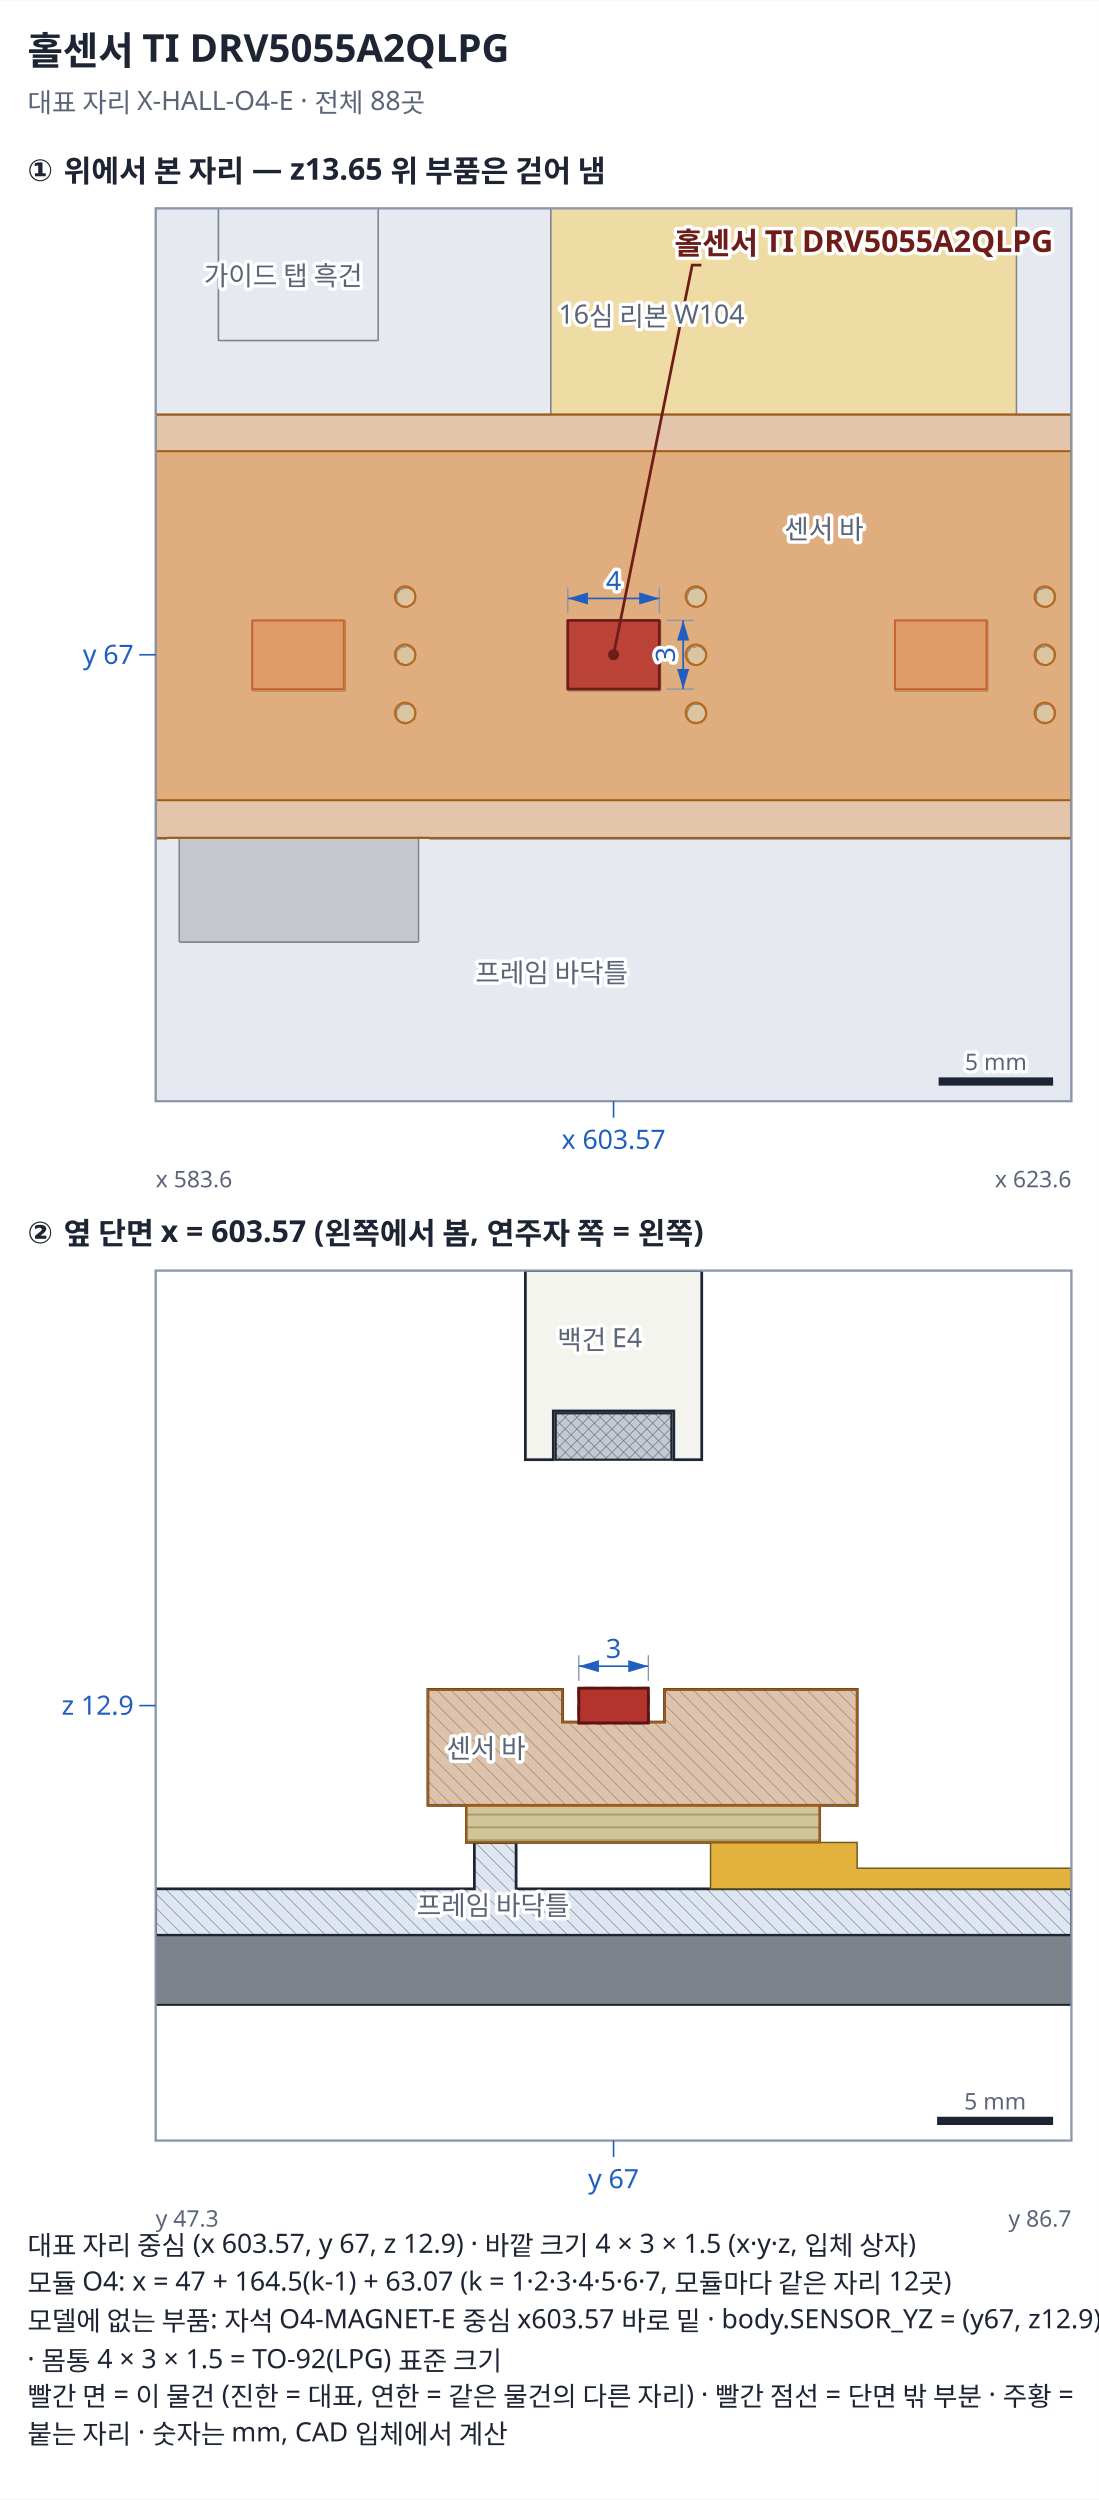
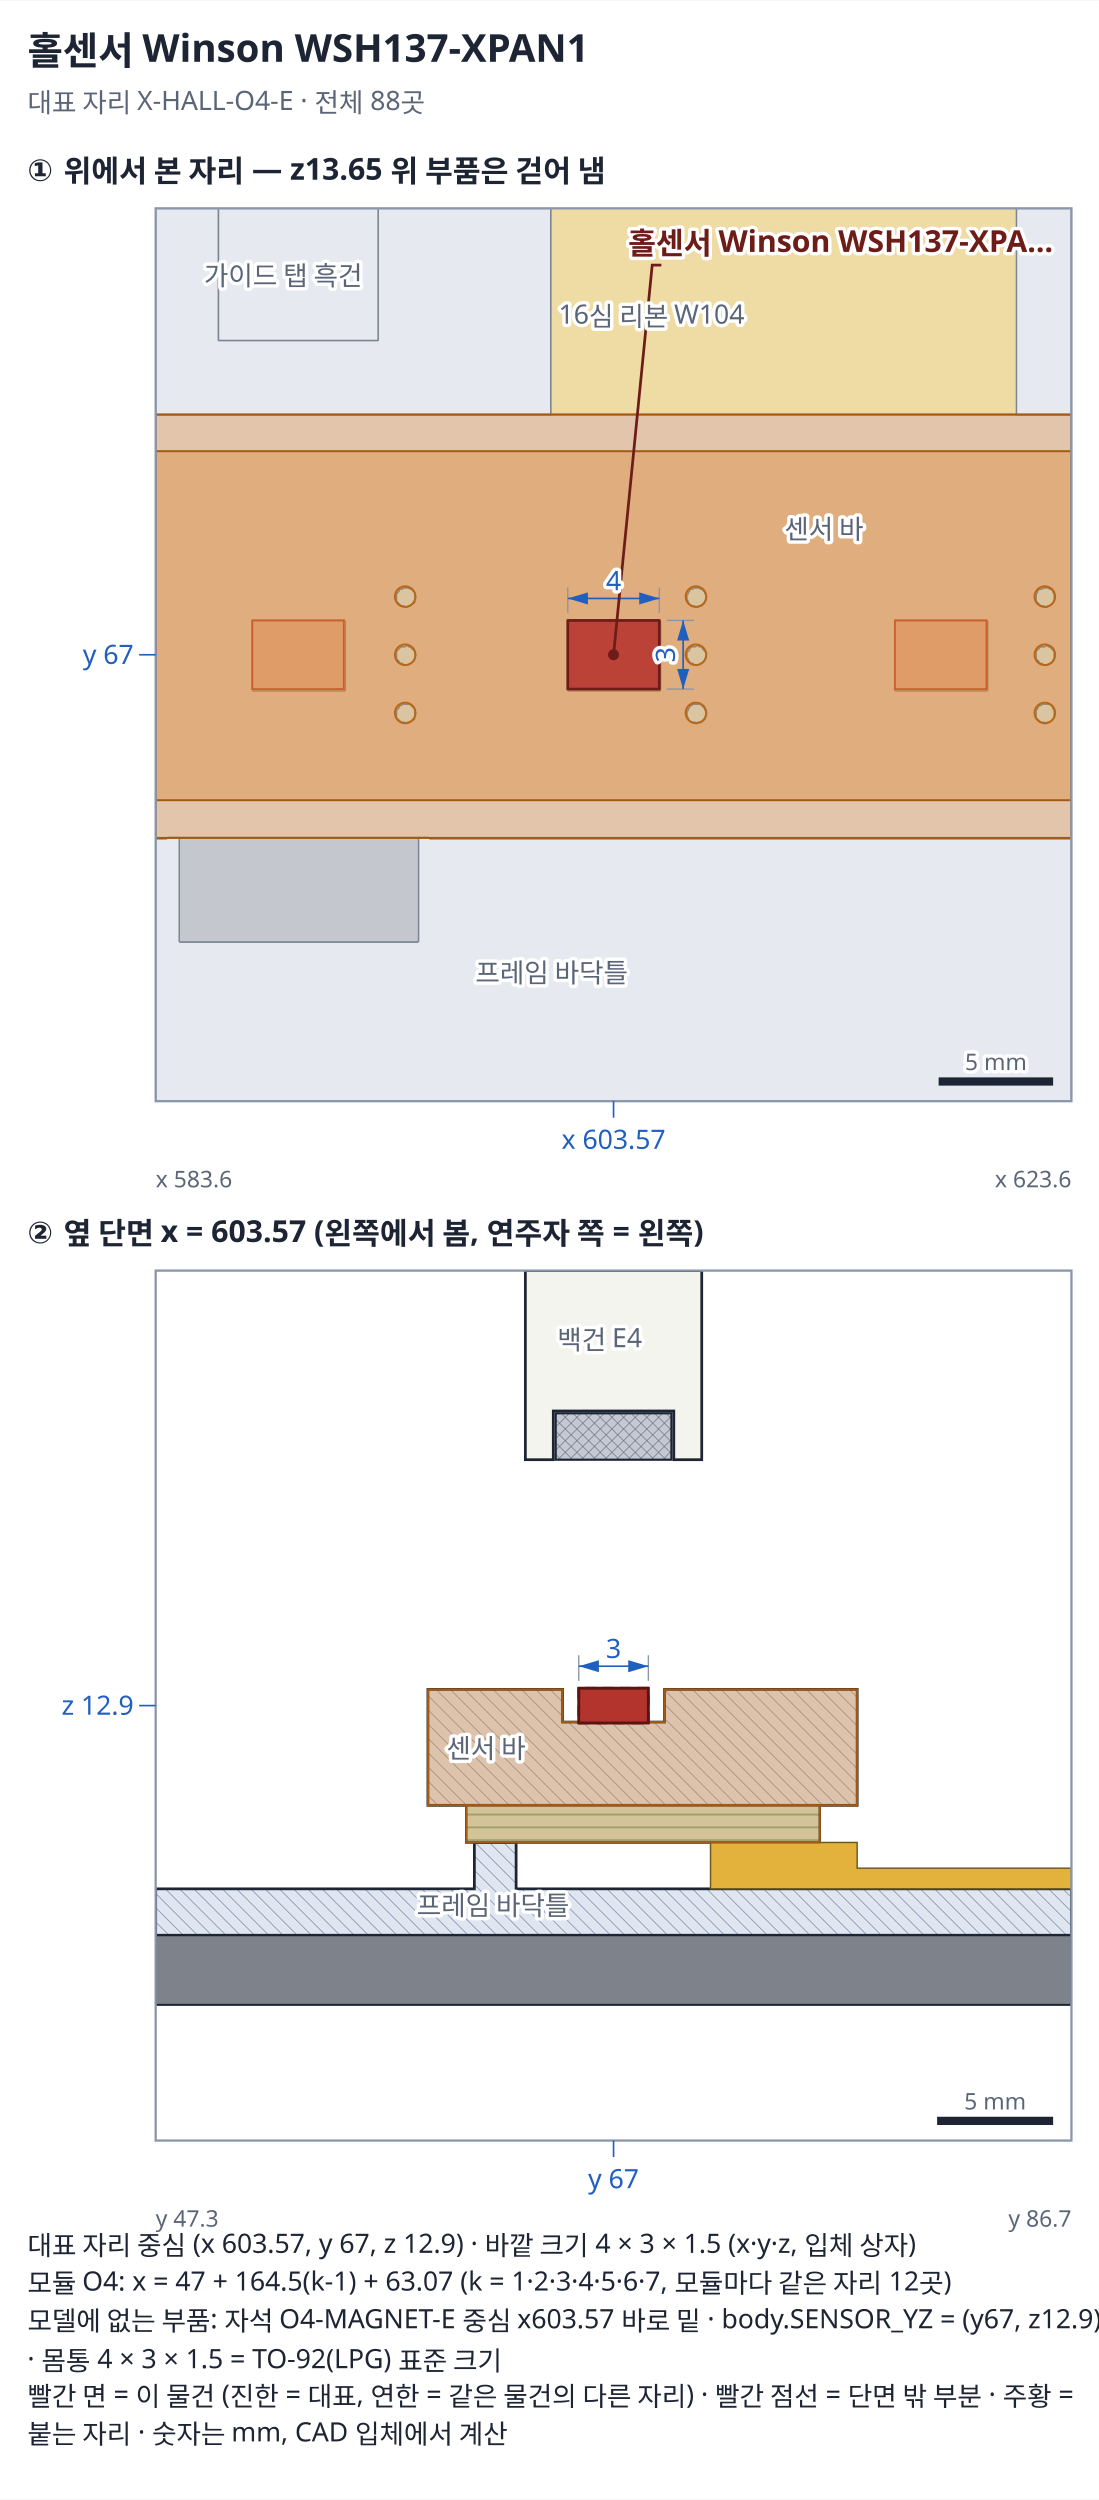
<svg xmlns="http://www.w3.org/2000/svg" viewBox="0 0 120 272.9" width="600" height="1365">
  <defs>
    <style>
.bg{fill:#ffffff}
.frame{fill:none;stroke:#1d2433;stroke-width:.5}
.t{font-family:'Apple SD Gothic Neo','Noto Sans KR','Malgun Gothic','IBM Plex Sans KR',sans-serif;fill:#1d2433}
.h{paint-order:stroke;stroke:#ffffff;stroke-width:.75;stroke-linejoin:round}
.tb{font-weight:700}
.td{fill:#1f5fbf}
.tm{fill:#5b6578}
.tr{fill:#c2410c}
.S-wood{fill:url(#hw);stroke:#1d2433;stroke-width:.4;stroke-linejoin:round}
.S-print{fill:url(#hp);stroke:#1d2433;stroke-width:.4;stroke-linejoin:round}
.S-metal{fill:url(#hm);stroke:#1d2433;stroke-width:.32;stroke-linejoin:round}
.S-rubber{fill:#50555e;stroke:#1d2433;stroke-width:.25}
.S-elec{fill:url(#he);stroke:#1d2433;stroke-width:.3}
.S-screen{fill:#3a4150;stroke:#1d2433;stroke-width:.3}
.S-cable{fill:#e3b23c;stroke:#6b5a1e;stroke-width:.18}
.S-ctx{fill:#eceef1;stroke:#a3aab5;stroke-width:.18}
.P-wood{fill:#f2e6d2;stroke:#39404d;stroke-width:.22;stroke-linejoin:round}
.P-print{fill:#e5ebf3;stroke:#39404d;stroke-width:.22;stroke-linejoin:round}
.P-metal{fill:#c9ced6;stroke:#39404d;stroke-width:.2}
.P-rubber{fill:#7d828b;stroke:#39404d;stroke-width:.18}
.P-elec{fill:#d3ead8;stroke:#39404d;stroke-width:.2}
.P-screen{fill:#596070;stroke:#39404d;stroke-width:.2}
.P-cable{fill:#f0cf7a;fill-opacity:.55;stroke:#8a7430;stroke-width:.14;stroke-opacity:.7}
.P-ctx{fill:#f2f3f5;stroke:#b3b9c3;stroke-width:.18}
.air{fill:#e8f1fb;stroke:none}
.hid{fill:none;stroke:#39404d;stroke-width:.24;stroke-dasharray:1.6 .9}
.hidc{fill:none;stroke:#c2410c;stroke-width:.28;stroke-dasharray:2.2 1.1}
.ph{fill:none;stroke:#5b6578;stroke-width:.3;stroke-dasharray:4 1 1 1}
.cl{fill:none;stroke:#6b7690;stroke-width:.2;stroke-dasharray:6 1.2 1 1.2}
.thin{fill:none;stroke:#39404d;stroke-width:.2}
.vis{fill:none;stroke:#1d2433;stroke-width:.3}
.sound{fill:none;stroke:#c2410c;stroke-width:.4;stroke-dasharray:3 1.2}
.ax{fill:none;stroke:#7a3fb5;stroke-width:.3;stroke-dasharray:5 1.2 1 1.2}
.keep{fill:none;stroke:#b42318;stroke-width:.3;stroke-dasharray:1.2 1}
.dm{fill:none;stroke:#1f5fbf;stroke-width:.18}
.ex{fill:none;stroke:#8a96ab;stroke-width:.15}
.ah{fill:#1f5fbf;stroke:none}
.ld{fill:none;stroke:#3d4555;stroke-width:.18}
.dot{fill:#3d4555}
.bal{fill:#ffffff;stroke:#1d2433;stroke-width:.25}
.secl{fill:none;stroke:#1d2433;stroke-width:.55}
.seca{fill:#1d2433}
.grid{fill:none;stroke:#1d2433;stroke-width:.25}
.grid2{fill:none;stroke:#8a96ab;stroke-width:.15}
.box{fill:#fbfbfc;stroke:#c3c9d3;stroke-width:.2}
.sheetply{fill:#fbf6ee;stroke:#1d2433;stroke-width:.35}
.zone{fill:#f4f6f9;stroke:#8a96ab;stroke-width:.2}
.datum{fill:none;stroke:#15803d;stroke-width:.9;stroke-linecap:round;stroke-opacity:.9}
.spot{fill:none;stroke:#c2410c;stroke-width:.32}
.spoth{fill:none;stroke:#c2410c;stroke-width:.32;stroke-dasharray:.45 .3}

.Zkw{fill:#fbfbf8;stroke:#7d8592;stroke-width:.16}.Zkb{fill:#aab0b9;stroke:#5d6672;stroke-width:.16}.Zpr{fill:#e6eaf0;stroke:#7d8592;stroke-width:.16}
.Zwd{fill:#efe4d0;stroke:#8a7a5e;stroke-width:.16}.Zel{fill:#dbe9df;stroke:#6f8a77;stroke-width:.16}.Zmt{fill:#d2d7de;stroke:#6f7887;stroke-width:.14}
.Zrb{fill:#c4c8ce;stroke:#6f7887;stroke-width:.14}.Zcb{fill:#efdca4;stroke:#9a8240;stroke-width:.12}
.Skw{fill:#f4f4ee;stroke:#1d2433;stroke-width:.3}.Skb{fill:#8e95a0;stroke:#1d2433;stroke-width:.3}.Spr{fill:url(#hp);stroke:#1d2433;stroke-width:.3}
.Swd{fill:url(#hw);stroke:#1d2433;stroke-width:.3}.Sel{fill:url(#he);stroke:#1d2433;stroke-width:.26}.Smt{fill:url(#hm);stroke:#1d2433;stroke-width:.24}
.Srb{fill:#7d828b;stroke:#1d2433;stroke-width:.22}.Scb{fill:#e3b23c;stroke:#6b5a1e;stroke-width:.16}
.HL{fill:#B3342D;fill-opacity:.88;stroke:#6e1c17;stroke-width:.3;stroke-linejoin:round}
.HLs{fill:#B3342D;stroke:#5a1511;stroke-width:.32;stroke-linejoin:round}
.HL2{fill:#B3342D;fill-opacity:.32;stroke:#B3342D;stroke-width:.2}
.HLp{fill:#B3342D;fill-opacity:.14;stroke:#B3342D;stroke-width:.3;stroke-dasharray:1.2 .7}
.HH{fill:#d9822b;fill-opacity:.35;stroke:#a35a12;stroke-width:.22}
.vf{fill:none;stroke:#8a96ab;stroke-width:.25}
.lead{fill:none;stroke:#6e1c17;stroke-width:.3}
.tl{fill:#6e1c17}
.nb{fill:#5b6578}
</style>
    <pattern id="hw" patternUnits="userSpaceOnUse" width="1.6" height="1.6" patternTransform="rotate(45)">
      <rect width="1.6" height="1.6" fill="#ecdcc2" />
      <line x1="0" y1="0" x2="0" y2="1.6" stroke="#a8875a" stroke-width=".22" />
    </pattern>
    <pattern id="hp" patternUnits="userSpaceOnUse" width="1.1" height="1.1" patternTransform="rotate(-45)">
      <rect width="1.1" height="1.1" fill="#dfe6ef" />
      <line x1="0" y1="0" x2="0" y2="1.1" stroke="#7f93b0" stroke-width=".16" />
    </pattern>
    <pattern id="hm" patternUnits="userSpaceOnUse" width=".9" height=".9" patternTransform="rotate(45)">
      <rect width=".9" height=".9" fill="#c3c8d1" />
      <path d="M0 0V.9M0 0H.9" stroke="#5d6778" stroke-width=".12" />
    </pattern>
    <pattern id="he" patternUnits="userSpaceOnUse" width="1.4" height="1.4">
      <rect width="1.4" height="1.4" fill="#cfe6d3" />
      <line x1="0" y1=".7" x2="1.4" y2=".7" stroke="#5f9a6c" stroke-width=".14" />
    </pattern>
    <clipPath id="c0">
      <rect x="17.00" y="22.70" width="100.00" height="97.50" />
    </clipPath>
    <clipPath id="c1">
      <rect x="17.00" y="138.70" width="100.00" height="95.00" />
    </clipPath>
  </defs>
  <rect class="bg" x="0" y="0" width="120" height="272.9" />
  <g class="L-geo">
    <path class="Zcb" fill-rule="evenodd" d="M111.00 22.70 60.14 22.70 60.14 45.27 111.00 45.27Z" clip-path="url(#c0)" />
    <path class="Zel" fill-rule="evenodd" d="M44.67 66.13 44.82 66.13 45.10 65.84 45.29 65.84 45.29 65.37 45.46 65.20 45.29 65.03 45.29 64.60 44.96 64.27 44.82 64.27 44.67 64.13 44.04 64.13 43.90 64.27 43.57 64.27 43.57 64.46 43.29 64.74 43.29 65.66 43.76 66.13 44.04 66.13 44.18 66.27 44.53 66.27ZM76.39 66.13 76.67 66.13 77.00 65.80 77.00 65.66 77.14 65.52 77.14 64.88 77.00 64.74 77.00 64.60 76.67 64.27 76.53 64.27 76.39 64.13 75.76 64.13 75.61 64.27 75.29 64.27 75.29 64.46 75.14 64.60 75.14 64.74 75.00 64.88 75.00 65.52 75.14 65.66 75.14 65.80 75.47 66.13 75.76 66.13 75.90 66.27 76.24 66.27ZM114.53 66.13 114.67 66.13 115.14 65.66 115.14 64.74 115.00 64.60 115.00 64.46 114.82 64.27 114.67 64.27 114.53 64.13 113.90 64.13 113.76 64.27 113.47 64.27 113.29 64.46 113.29 64.60 113.14 64.74 113.14 65.66 113.61 66.13 113.90 66.13 114.04 66.27 114.39 66.27ZM44.82 72.41 44.96 72.41 45.29 72.09 45.29 71.66 45.46 71.49 45.29 71.31 45.29 71.03 44.82 70.56 44.67 70.56 44.53 70.41 44.33 70.41 44.18 70.56 43.76 70.56 43.29 71.03 43.29 71.94 43.57 72.23 43.57 72.41 43.90 72.41 44.04 72.56 44.67 72.56ZM76.53 72.41 76.67 72.41 77.00 72.09 77.00 71.94 77.14 71.80 77.14 71.17 76.71 70.74 76.71 70.56 76.39 70.56 76.24 70.41 76.04 70.41 75.90 70.56 75.47 70.56 75.29 70.74 75.29 70.88 75.00 71.17 75.00 71.80 75.14 71.94 75.14 72.09 75.29 72.23 75.29 72.41 75.61 72.41 75.76 72.56 76.39 72.56ZM114.67 72.41 114.82 72.41 115.00 72.23 115.00 72.09 115.14 71.94 115.14 71.03 114.67 70.56 114.53 70.56 114.39 70.41 114.18 70.41 114.04 70.56 113.61 70.56 113.14 71.03 113.14 71.94 113.43 72.23 113.43 72.41 113.76 72.41 113.90 72.56 114.53 72.56ZM44.53 78.84 44.82 78.84 45.10 78.56 45.29 78.56 45.29 78.09 45.46 77.91 45.29 77.74 45.29 77.31 44.82 76.84 43.90 76.84 43.76 76.99 43.57 76.99 43.57 77.17 43.29 77.46 43.29 78.37 43.76 78.84 44.18 78.84 44.36 79.02ZM76.24 78.84 76.67 78.84 77.00 78.52 77.00 78.37 77.14 78.23 77.14 77.60 77.00 77.46 77.00 77.31 76.53 76.84 75.61 76.84 75.47 76.99 75.29 76.99 75.29 77.17 75.14 77.31 75.14 77.46 75.00 77.60 75.00 78.23 75.14 78.37 75.14 78.52 75.47 78.84 75.90 78.84 76.07 79.02ZM114.39 78.84 114.67 78.84 115.14 78.37 115.14 77.46 115.00 77.31 115.00 77.17 114.67 76.84 113.76 76.84 113.61 76.99 113.47 76.99 113.29 77.17 113.29 77.31 113.14 77.46 113.14 78.37 113.61 78.84 114.04 78.84 114.21 79.02Z" clip-path="url(#c0)" />
    <path class="Zpr" fill-rule="evenodd" d="M44.10 66.13 43.82 66.13 43.29 65.60 43.29 64.80 43.57 64.52 43.57 64.37 43.67 64.27 43.96 64.27 44.10 64.13 44.61 64.13 44.76 64.27 44.90 64.27 45.29 64.66 45.29 65.09 45.40 65.20 45.29 65.31 45.29 65.74 45.18 65.84 45.04 65.84 44.76 66.13 44.61 66.13 44.47 66.27 44.24 66.27ZM75.82 66.13 75.53 66.13 75.14 65.74 75.14 65.60 75.00 65.46 75.00 64.94 75.14 64.80 75.14 64.66 75.29 64.52 75.29 64.37 75.39 64.27 75.67 64.27 75.82 64.13 76.33 64.13 76.47 64.27 76.61 64.27 77.00 64.66 77.00 64.80 77.14 64.94 77.14 65.46 77.00 65.60 77.00 65.74 76.61 66.13 76.33 66.13 76.18 66.27 75.96 66.27ZM113.96 66.13 113.67 66.13 113.14 65.60 113.14 64.80 113.29 64.66 113.29 64.52 113.53 64.27 113.82 64.27 113.96 64.13 114.47 64.13 114.61 64.27 114.76 64.27 115.00 64.52 115.00 64.66 115.14 64.80 115.14 65.60 114.61 66.13 114.47 66.13 114.33 66.27 114.10 66.27ZM27.57 75.31 27.57 67.80 27.67 67.70 37.61 67.70 37.71 67.80 37.71 75.31 37.61 75.41 27.67 75.41ZM62.00 75.31 62.00 67.80 62.10 67.70 72.04 67.70 72.14 67.80 72.14 75.31 72.04 75.41 62.10 75.41ZM97.71 75.31 97.71 67.80 97.82 67.70 107.76 67.70 107.86 67.80 107.86 75.31 107.76 75.41 97.82 75.41ZM43.96 72.41 43.67 72.41 43.57 72.31 43.57 72.17 43.29 71.88 43.29 71.09 43.82 70.56 44.24 70.56 44.47 70.41 44.61 70.56 44.76 70.56 45.29 71.09 45.29 71.37 45.40 71.49 45.29 71.60 45.29 72.03 44.90 72.41 44.76 72.41 44.61 72.56 44.10 72.56ZM75.67 72.41 75.39 72.41 75.29 72.31 75.29 72.17 75.14 72.03 75.14 71.88 75.00 71.74 75.00 71.23 75.29 70.94 75.29 70.80 75.53 70.56 75.96 70.56 76.18 70.41 76.33 70.56 76.61 70.56 76.71 70.66 76.71 70.80 77.14 71.23 77.14 71.74 77.00 71.88 77.00 72.03 76.61 72.41 76.47 72.41 76.33 72.56 75.82 72.56ZM113.82 72.41 113.53 72.41 113.43 72.31 113.43 72.17 113.14 71.88 113.14 71.09 113.67 70.56 114.10 70.56 114.33 70.41 114.47 70.56 114.61 70.56 115.14 71.09 115.14 71.88 115.00 72.03 115.00 72.17 114.76 72.41 114.61 72.41 114.47 72.56 113.96 72.56ZM44.24 78.84 43.82 78.84 43.29 78.31 43.29 77.52 43.57 77.23 43.57 77.09 43.67 76.99 43.82 76.99 43.96 76.84 44.76 76.84 45.29 77.37 45.29 77.80 45.40 77.91 45.29 78.03 45.29 78.46 45.18 78.56 45.04 78.56 44.76 78.84 44.47 78.84 44.36 78.96ZM75.96 78.84 75.53 78.84 75.14 78.46 75.14 78.31 75.00 78.17 75.00 77.66 75.14 77.52 75.14 77.37 75.29 77.23 75.29 77.09 75.39 76.99 75.53 76.99 75.67 76.84 76.47 76.84 77.00 77.37 77.00 77.52 77.14 77.66 77.14 78.17 77.00 78.31 77.00 78.46 76.61 78.84 76.18 78.84 76.07 78.96ZM114.10 78.84 113.67 78.84 113.14 78.31 113.14 77.52 113.29 77.37 113.29 77.23 113.53 76.99 113.67 76.99 113.82 76.84 114.61 76.84 115.00 77.23 115.00 77.37 115.14 77.52 115.14 78.31 114.61 78.84 114.33 78.84 114.21 78.96ZM18.39 91.41 46.76 91.41 46.90 91.56 117.00 91.56 117.00 45.27 17.00 45.27 17.00 91.56 18.24 91.56Z" clip-path="url(#c0)" />
    <path class="Zrb" fill-rule="evenodd" d="M45.71 91.41 19.57 91.41 19.57 102.84 45.71 102.84Z" clip-path="url(#c0)" />
    <path class="Zpr" fill-rule="evenodd" d="M60.14 22.70 41.29 22.70 41.29 37.03 41.18 37.13 23.96 37.13 23.86 37.03 23.86 22.70 17.00 22.70 17.00 45.27 60.14 45.27ZM117.00 22.70 111.00 22.70 111.00 45.27 117.00 45.27ZM117.00 91.56 46.96 91.56 46.82 91.41 45.71 91.41 45.71 102.74 45.61 102.84 19.67 102.84 19.57 102.74 19.57 91.41 18.33 91.41 18.18 91.56 17.00 91.56 17.00 120.27 117.00 120.27Z" clip-path="url(#c0)" />
    <path class="Zpr" fill-rule="evenodd" d="M41.29 22.70 23.86 22.70 23.86 37.13 41.29 37.13Z" clip-path="url(#c0)" />
    <path class="Spr" fill-rule="evenodd" d="M117.00 206.21 56.36 206.21 56.36 201.15 51.80 201.15 51.80 206.21 17.00 206.21 17.00 211.28 117.00 211.28Z" clip-path="url(#c1)" />
    <path class="Spr" fill-rule="evenodd" d="M93.60 184.43 72.57 184.43 72.57 188.00 61.43 188.00 61.43 184.43 46.73 184.43 46.73 197.09 93.60 197.09Z" clip-path="url(#c1)" />
    <path class="Skw" fill-rule="evenodd" d="M60.42 154.03 73.58 154.03 73.58 159.35 76.63 159.35 76.63 138.70 57.37 138.70 57.37 159.35 60.42 159.35Z" clip-path="url(#c1)" />
    <path class="Srb" fill-rule="evenodd" d="M117.00 211.28 17.00 211.28 17.00 218.88 117.00 218.88Z" clip-path="url(#c1)" />
    <path class="Sel" fill-rule="evenodd" d="M89.52 197.09 50.91 197.09 50.91 201.15 89.52 201.15Z" clip-path="url(#c1)" />
    <path class="Smt" fill-rule="evenodd" d="M73.32 154.28 60.68 154.28 60.68 159.35 73.32 159.35Z" clip-path="url(#c1)" />
    <path class="Scb" fill-rule="evenodd" d="M117.00 203.96 93.60 203.96 93.60 201.15 77.59 201.15 77.59 206.21 117.00 206.21Z" clip-path="url(#c1)" />
  </g>
  <g class="L-over">
    <path class="HL2" fill-rule="evenodd" d="M37.54 67.70 27.54 67.70 27.54 75.20 37.54 75.20Z" clip-path="url(#c0)" />
    <path class="HL2" fill-rule="evenodd" d="M107.72 67.70 97.72 67.70 97.72 75.20 107.72 75.20Z" clip-path="url(#c0)" />
    <path class="HH" fill-rule="evenodd" d="M117.00 45.20 17.00 45.20 17.00 91.45 117.00 91.45ZM43.95 66.19 43.68 66.07 43.45 65.90 43.27 65.66 43.16 65.39 43.12 65.10 43.16 64.81 43.27 64.54 43.45 64.30 43.68 64.13 43.95 64.01 44.24 63.97 44.53 64.01 44.80 64.13 45.04 64.30 45.22 64.54 45.33 64.81 45.37 65.10 45.33 65.39 45.22 65.66 45.04 65.90 44.80 66.07 44.53 66.19 44.24 66.22ZM75.70 66.19 75.43 66.07 75.20 65.90 75.02 65.66 74.91 65.39 74.87 65.10 74.91 64.81 75.02 64.54 75.20 64.30 75.43 64.13 75.70 64.01 75.99 63.97 76.28 64.01 76.55 64.13 76.79 64.30 76.97 64.54 77.08 64.81 77.12 65.10 77.08 65.39 76.97 65.66 76.79 65.90 76.55 66.07 76.28 66.19 75.99 66.22ZM113.80 66.19 113.53 66.07 113.30 65.90 113.12 65.66 113.01 65.39 112.97 65.10 113.01 64.81 113.12 64.54 113.30 64.30 113.53 64.13 113.80 64.01 114.09 63.97 114.38 64.01 114.65 64.13 114.89 64.30 115.07 64.54 115.18 64.81 115.22 65.10 115.18 65.39 115.07 65.66 114.89 65.90 114.65 66.07 114.38 66.19 114.09 66.22ZM43.95 72.54 43.68 72.42 43.45 72.25 43.27 72.01 43.16 71.74 43.12 71.45 43.16 71.16 43.27 70.89 43.45 70.65 43.68 70.48 43.95 70.36 44.24 70.32 44.53 70.36 44.80 70.48 45.04 70.65 45.22 70.89 45.33 71.16 45.37 71.45 45.33 71.74 45.22 72.01 45.04 72.25 44.80 72.42 44.53 72.54 44.24 72.58ZM75.70 72.54 75.43 72.42 75.20 72.25 75.02 72.01 74.91 71.74 74.87 71.45 74.91 71.16 75.02 70.89 75.20 70.65 75.43 70.48 75.70 70.36 75.99 70.32 76.28 70.36 76.55 70.48 76.79 70.65 76.97 70.89 77.08 71.16 77.12 71.45 77.08 71.74 76.97 72.01 76.79 72.25 76.55 72.42 76.28 72.54 75.99 72.58ZM113.80 72.54 113.53 72.42 113.30 72.25 113.12 72.01 113.01 71.74 112.97 71.45 113.01 71.16 113.12 70.89 113.30 70.65 113.53 70.48 113.80 70.36 114.09 70.32 114.38 70.36 114.65 70.48 114.89 70.65 115.07 70.89 115.18 71.16 115.22 71.45 115.18 71.74 115.07 72.01 114.89 72.25 114.65 72.42 114.38 72.54 114.09 72.58ZM43.95 78.89 43.68 78.77 43.45 78.60 43.27 78.36 43.16 78.09 43.12 77.80 43.16 77.51 43.27 77.24 43.45 77.00 43.68 76.83 43.95 76.71 44.24 76.68 44.53 76.71 44.80 76.83 45.04 77.00 45.22 77.24 45.33 77.51 45.37 77.80 45.33 78.09 45.22 78.36 45.04 78.60 44.80 78.77 44.53 78.89 44.24 78.93ZM75.70 78.89 75.43 78.77 75.20 78.60 75.02 78.36 74.91 78.09 74.87 77.80 74.91 77.51 75.02 77.24 75.20 77.00 75.43 76.83 75.70 76.71 75.99 76.68 76.28 76.71 76.55 76.83 76.79 77.00 76.97 77.24 77.08 77.51 77.12 77.80 77.08 78.09 76.97 78.36 76.79 78.60 76.55 78.77 76.28 78.89 75.99 78.93ZM113.80 78.89 113.53 78.77 113.30 78.60 113.12 78.36 113.01 78.09 112.97 77.80 113.01 77.51 113.12 77.24 113.30 77.00 113.53 76.83 113.80 76.71 114.09 76.68 114.38 76.71 114.65 76.83 114.89 77.00 115.07 77.24 115.18 77.51 115.22 77.80 115.18 78.09 115.07 78.36 114.89 78.60 114.65 78.77 114.38 78.89 114.09 78.93Z" clip-path="url(#c0)" />
    <path class="HH" fill-rule="evenodd" d="M117.00 49.22 17.00 49.22 17.00 87.33 117.00 87.33Z" clip-path="url(#c0)" />
    <path class="HL" fill-rule="evenodd" d="M72.00 67.70 62.00 67.70 62.00 75.20 72.00 75.20Z" clip-path="url(#c0)" />
    <rect class="vf" x="17.000" y="22.700" width="100.000" height="97.500" />
    <rect class="seca" x="102.500" y="117.600" width="12.500" height="0.900" />
    <path class="HH" fill-rule="evenodd" d="M93.60 184.43 72.57 184.43 72.57 188.00 61.43 188.00 61.43 184.43 46.73 184.43 46.73 197.09 93.60 197.09Z" clip-path="url(#c1)" />
    <path class="HH" fill-rule="evenodd" d="M89.52 197.09 50.91 197.09 50.91 201.15 89.52 201.15Z" clip-path="url(#c1)" />
    <path class="HLp" fill-rule="evenodd" d="M70.80 184.30 63.20 184.30 63.20 188.10 70.80 188.10Z" clip-path="url(#c1)" />
    <path class="HLs" fill-rule="evenodd" d="M70.80 184.30 63.20 184.30 63.20 188.10 70.80 188.10Z" clip-path="url(#c1)" />
    <rect class="vf" x="17.000" y="138.700" width="100.000" height="95.000" />
    <rect class="seca" x="102.333" y="231.100" width="12.667" height="0.900" />
  </g>
  <g class="L-dim">
    <path class="dm" d="M67.000 120.200 L67.000 122.000" />
    <path class="dm" d="M15.200 71.450 L17.000 71.450" />
    <path class="ex" d="M62.000 66.900 L62.000 64.100" />
    <path class="ex" d="M72.000 66.900 L72.000 64.100" />
    <path class="dm" d="M62.000 65.300 L72.000 65.300" />
    <path class="ah" d="M62.000 65.300 L64.200 64.640 L64.200 65.960 Z" />
    <path class="ah" d="M72.000 65.300 L69.800 65.960 L69.800 64.640 Z" />
    <path class="ex" d="M72.800 67.700 L75.800 67.700" />
    <path class="ex" d="M72.800 75.200 L75.800 75.200" />
    <path class="dm" d="M74.600 67.700 L74.600 75.200" />
    <path class="ah" d="M74.600 67.700 L75.260 69.900 L73.940 69.900 Z" />
    <path class="ah" d="M74.600 75.200 L73.940 73.000 L75.260 73.000 Z" />
    <path class="dm" d="M67.000 233.700 L67.000 235.500" />
    <path class="dm" d="M15.200 186.200 L17.000 186.200" />
    <path class="ex" d="M63.200 183.500 L63.200 180.700" />
    <path class="ex" d="M70.800 183.500 L70.800 180.700" />
    <path class="dm" d="M63.200 181.900 L70.800 181.900" />
    <path class="ah" d="M63.200 181.900 L65.400 181.240 L65.400 182.560 Z" />
    <path class="ah" d="M70.800 181.900 L68.600 182.560 L68.600 181.240 Z" />
  </g>
  <g class="L-lead">
-     <path class="lead" d="M67.00 71.45 L75.59 28.90 L76.59 28.90" />
+     <path class="lead" d="M67.00 71.45 L71.22 28.90 L72.22 28.90" />
    <circle class="tl" cx="67.000" cy="71.450" r="0.600" />
  </g>
  <g class="L-text">
-     <text class="t tb" x="3.000" y="7.000" font-size="4.20" text-anchor="start">홀센서 TI DRV5055A2QLPG</text>
+     <text class="t tb" x="3.000" y="7.000" font-size="4.20" text-anchor="start">홀센서 Winson WSH137-XPAN1</text>
    <text class="t tm" x="3.000" y="12.200" font-size="2.90" text-anchor="start">대표 자리 X-HALL-O4-E · 전체 88곳</text>
    <text class="t tb" x="3.000" y="19.700" font-size="3.30" text-anchor="start">① 위에서 본 자리 — z13.65 위 부품은 걷어 냄</text>
    <text class="t h td" x="67.000" y="125.400" font-size="2.90" text-anchor="middle">x 603.57</text>
    <text class="t h td" x="14.600" y="72.450" font-size="2.90" text-anchor="end">y 67</text>
    <text class="t tm" x="17.000" y="129.600" font-size="2.50" text-anchor="start">x 583.6</text>
    <text class="t tm" x="117.000" y="129.600" font-size="2.50" text-anchor="end">x 623.6</text>
    <text class="t h td" x="67.000" y="64.400" font-size="2.90" text-anchor="middle">4</text>
    <text class="t h td" x="73.700" y="71.450" font-size="2.90" text-anchor="middle" transform="rotate(-90 73.700 71.450)">3</text>
-     <text class="t h tb tl" x="115.000" y="27.700" font-size="3.30" text-anchor="end">홀센서 TI DRV5055A2QLPG</text>
+     <text class="t h tb tl" x="115.000" y="27.700" font-size="3.30" text-anchor="end">홀센서 Winson WSH137-XPA…</text>
    <text class="t h tm" x="108.750" y="116.800" font-size="2.50" text-anchor="middle">5 mm</text>
    <text class="t h nb" x="89.973" y="58.781" font-size="2.90" text-anchor="middle">센서 바</text>
    <text class="t h nb" x="60.243" y="107.233" font-size="2.90" text-anchor="middle">프레임 바닥틀</text>
    <text class="t h nb" x="71.139" y="35.291" font-size="2.90" text-anchor="middle">16심 리본 W104</text>
    <text class="t h nb" x="30.923" y="31.109" font-size="2.90" text-anchor="middle">가이드 탭 흑건</text>
    <text class="t tb" x="3.000" y="135.700" font-size="3.30" text-anchor="start">② 옆 단면 x = 603.57 (왼쪽에서 봄, 연주자 쪽 = 왼쪽)</text>
    <text class="t h td" x="67.000" y="238.900" font-size="2.90" text-anchor="middle">y 67</text>
    <text class="t h td" x="14.600" y="187.200" font-size="2.90" text-anchor="end">z 12.9</text>
    <text class="t tm" x="17.000" y="243.100" font-size="2.50" text-anchor="start">y 47.3</text>
    <text class="t tm" x="117.000" y="243.100" font-size="2.50" text-anchor="end">y 86.7</text>
    <text class="t h td" x="67.000" y="181.000" font-size="2.90" text-anchor="middle">3</text>
    <text class="t h tm" x="108.667" y="230.300" font-size="2.50" text-anchor="middle">5 mm</text>
    <text class="t h nb" x="65.480" y="147.307" font-size="2.90" text-anchor="middle">백건 E4</text>
    <text class="t h nb" x="53.842" y="209.080" font-size="2.90" text-anchor="middle">프레임 바닥틀</text>
    <text class="t h nb" x="53.067" y="191.931" font-size="2.90" text-anchor="middle">센서 바</text>
    <text class="t" x="3.000" y="246.200" font-size="2.90" text-anchor="start">대표 자리 중심 (x 603.57, y 67, z 12.9) · 바깥 크기 4 × 3 × 1.5 (x·y·z, 입체 상자)</text>
    <text class="t" x="3.000" y="250.318" font-size="2.90" text-anchor="start">모듈 O4: x = 47 + 164.5(k-1) + 63.07 (k = 1·2·3·4·5·6·7, 모듈마다 같은 자리 12곳)</text>
    <text class="t" x="3.000" y="254.436" font-size="2.90" text-anchor="start">모델에 없는 부품: 자석 O4-MAGNET-E 중심 x603.57 바로 밑 · body.SENSOR_YZ = (y67, z12.9)</text>
    <text class="t" x="3.000" y="258.554" font-size="2.90" text-anchor="start">· 몸통 4 × 3 × 1.5 = TO-92(LPG) 표준 크기</text>
    <text class="t" x="3.000" y="262.672" font-size="2.90" text-anchor="start">빨간 면 = 이 물건 (진한 = 대표, 연한 = 같은 물건의 다른 자리) · 빨간 점선 = 단면 밖 부분 · 주황 =</text>
    <text class="t" x="3.000" y="266.790" font-size="2.90" text-anchor="start">붙는 자리 · 숫자는 mm, CAD 입체에서 계산</text>
  </g>
</svg>
